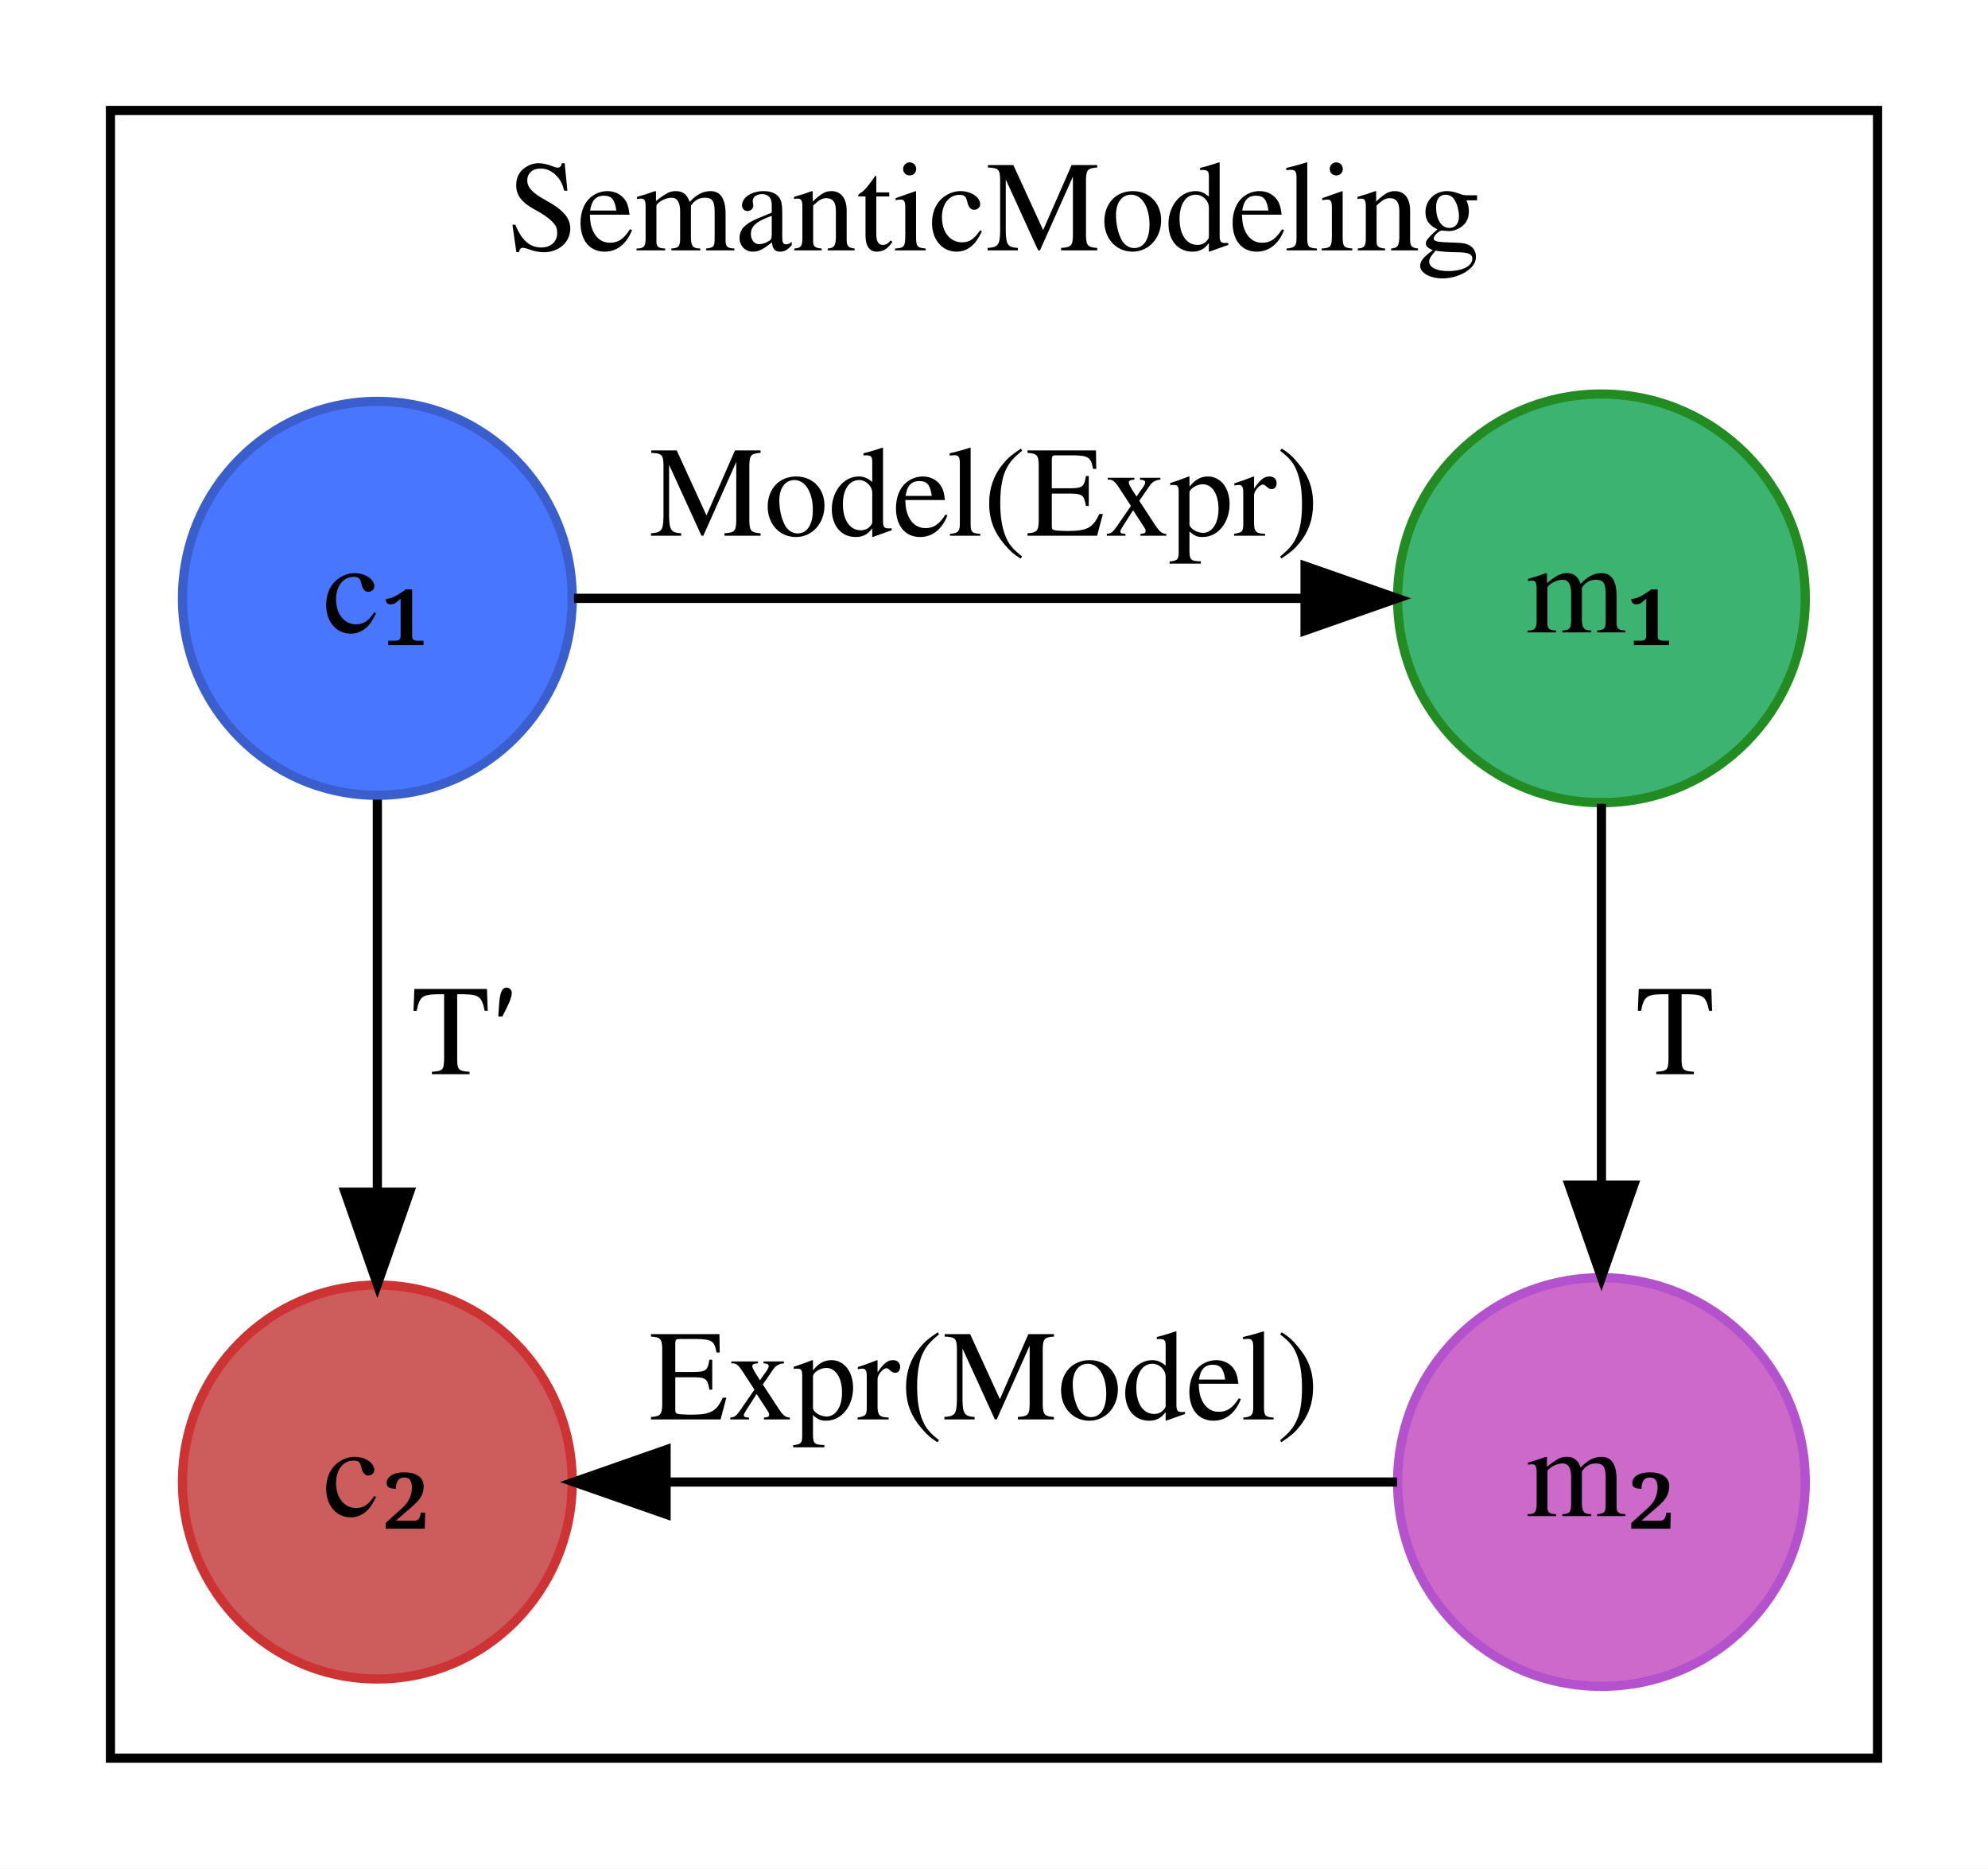
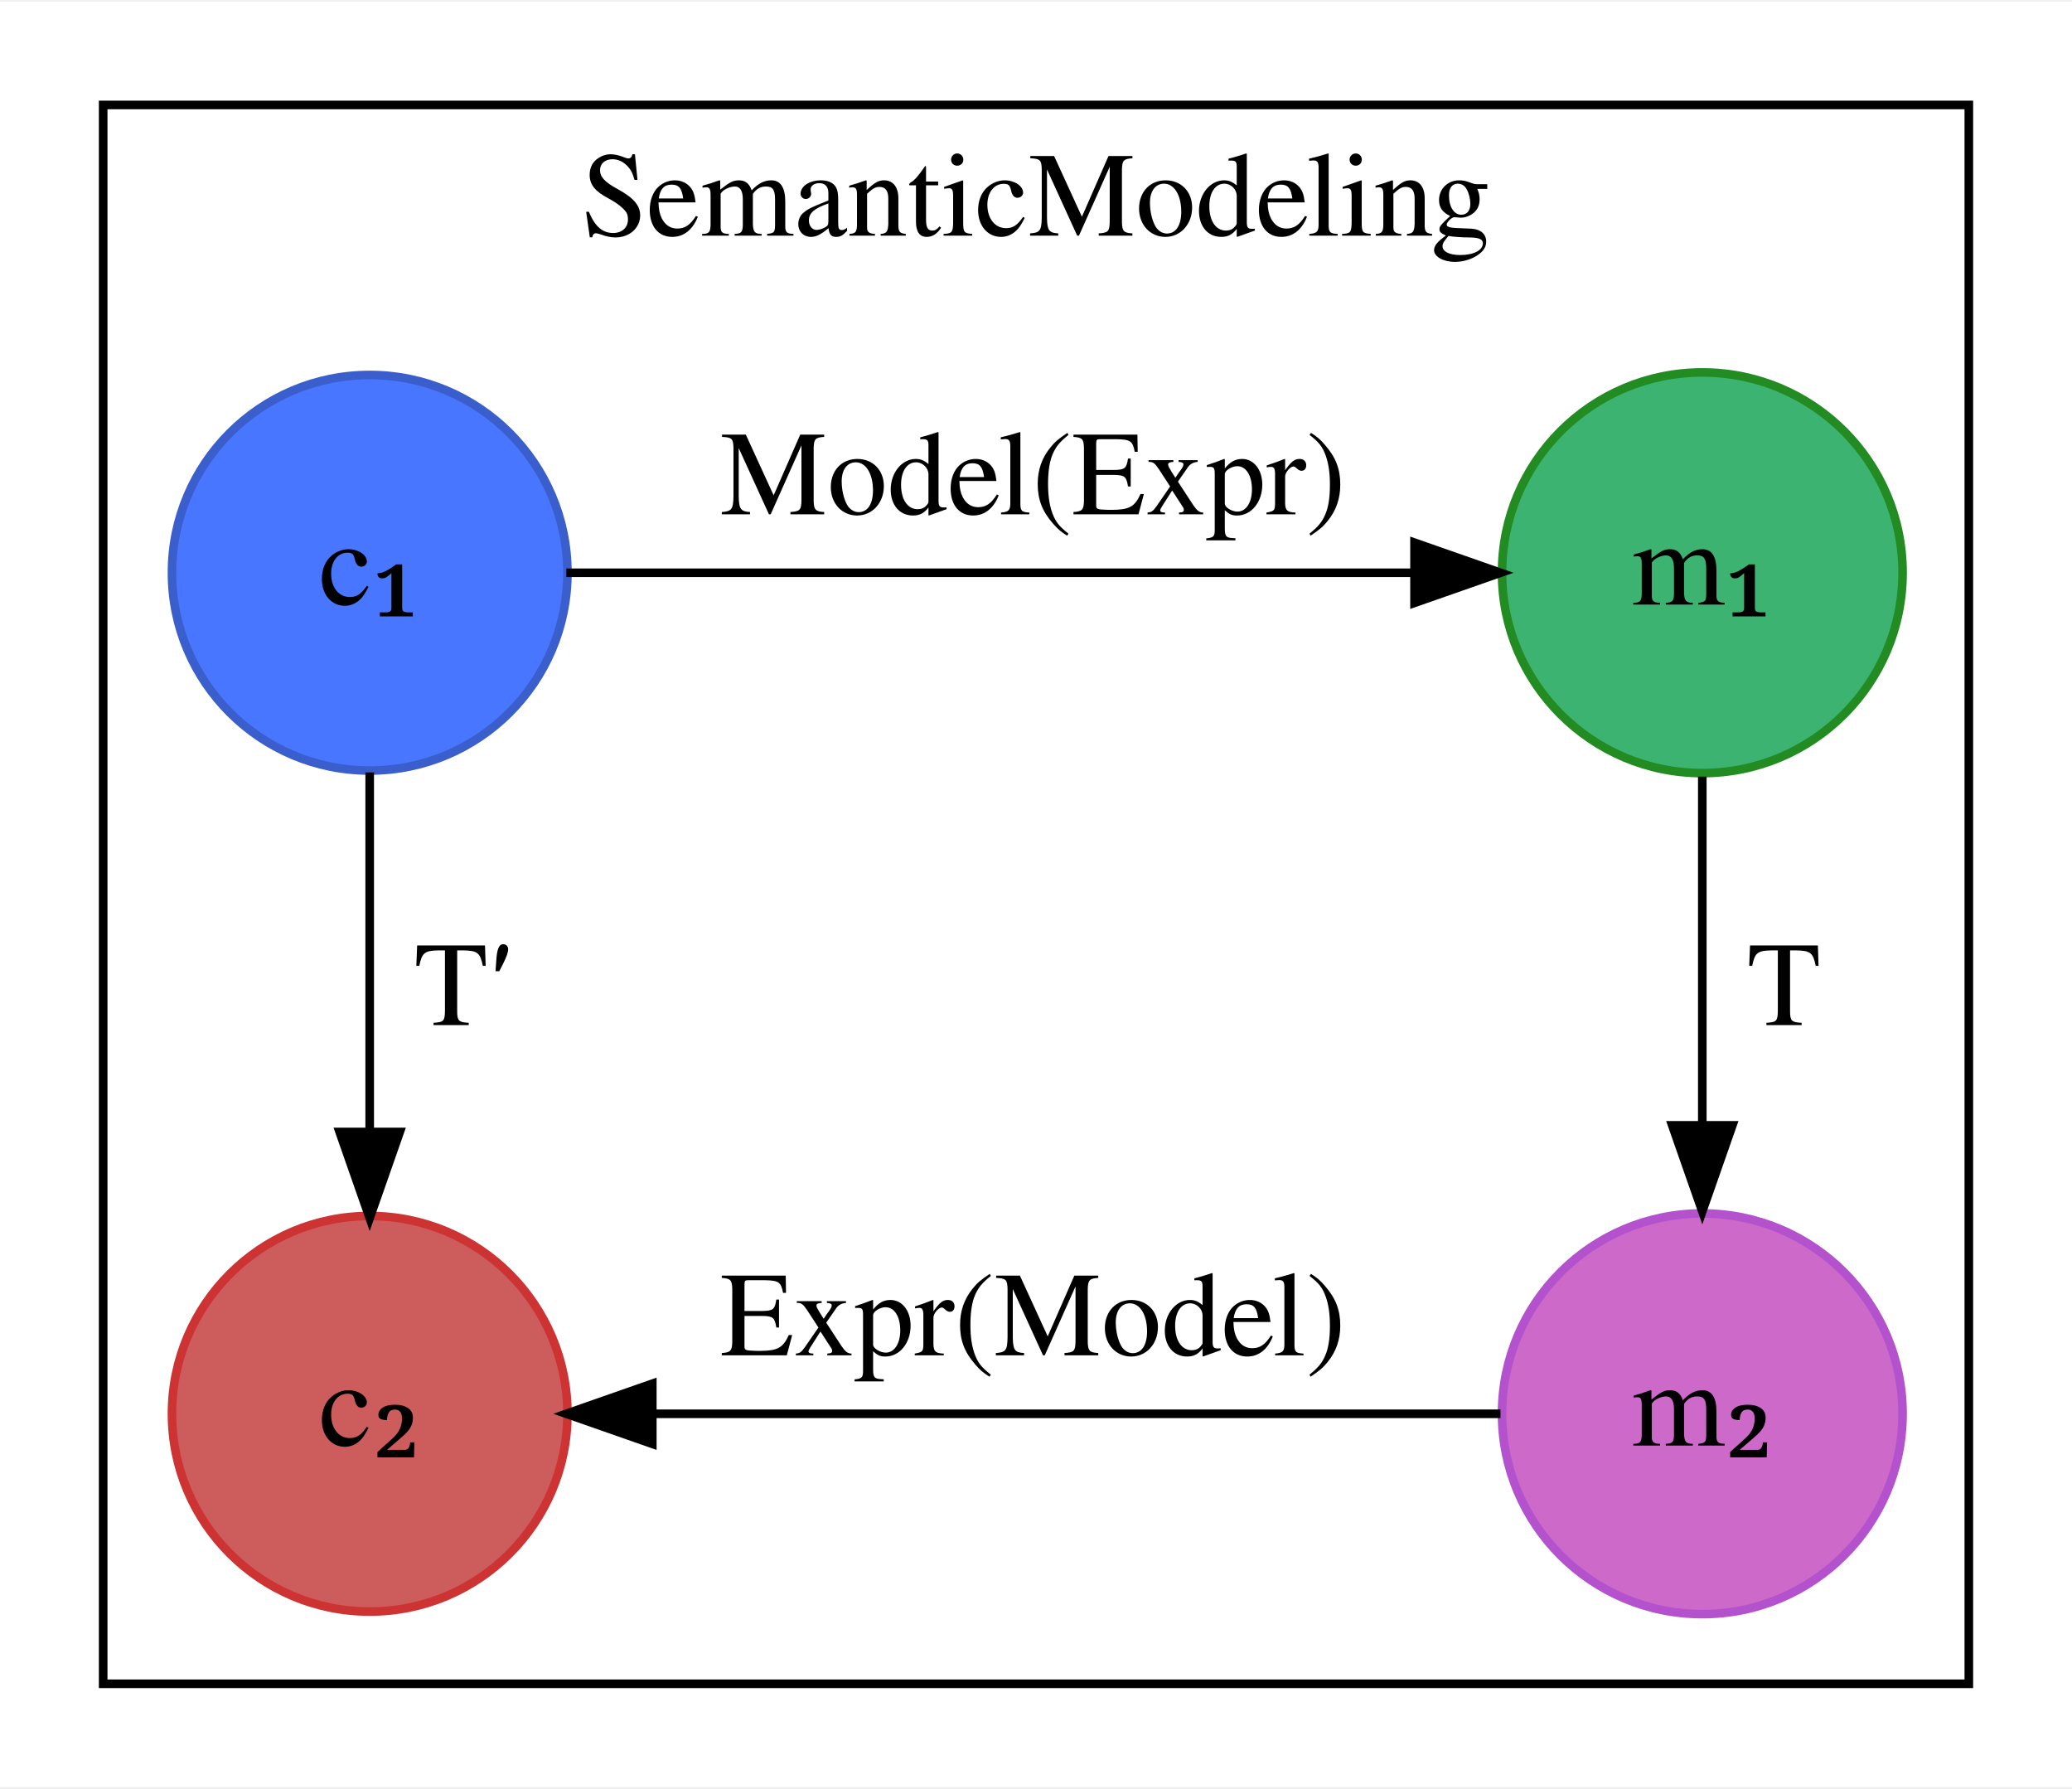
- <svg xmlns="http://www.w3.org/2000/svg" width="216pt" height="203pt" viewBox="0.00 0.00 216.00 203.00">
-   <g id="graph0" class="graph" transform="scale(1 1) rotate(0) translate(4 199)">
-     <polygon fill="white" stroke="none" points="-4,4 -4,-199 212,-199 212,4 -4,4" />
+ <svg xmlns="http://www.w3.org/2000/svg" width="241pt" height="208pt" viewBox="0.00 0.00 241.00 207.59">
+   <g id="graph0" class="graph" transform="scale(1 1) rotate(0) translate(4 203.592)">
+     <polygon fill="white" stroke="none" points="-4,4 -4,-203.592 237,-203.592 237,4 -4,4" />
    <g id="clust1" class="cluster">
-       <polygon fill="none" stroke="black" points="8,-8 8,-187 200,-187 200,-8 8,-8" />
-       <text text-anchor="middle" x="104" y="-171.8" font-family="Times,serif" font-size="14.00">SemanticModeling</text>
+       <polygon fill="none" stroke="black" points="8,-8 8,-191.592 225,-191.592 225,-8 8,-8" />
+       <text text-anchor="middle" x="116.5" y="-176.392" font-family="Times,serif" font-size="14.00">SemanticModeling</text>
    </g>
    <g id="node1" class="node">
-       <ellipse fill="#4876ff" stroke="#3a5fcd" cx="37" cy="-134" rx="21.173" ry="21.396" />
-       <text text-anchor="middle" x="37" y="-130.3" font-family="Times,serif" font-size="14.00">c₁ </text>
+       <ellipse fill="#4876ff" stroke="#3a5fcd" cx="39" cy="-137.194" rx="22.999" ry="22.999" />
+       <text text-anchor="middle" x="39" y="-133.494" font-family="Times,serif" font-size="14.00">c₁ </text>
    </g>
    <g id="node2" class="node">
-       <ellipse fill="indianred" stroke="#cd3333" cx="37" cy="-38" rx="21.173" ry="21.396" />
-       <text text-anchor="middle" x="37" y="-34.3" font-family="Times,serif" font-size="14.00">c₂ </text>
+       <ellipse fill="indianred" stroke="#cd3333" cx="39" cy="-39.398" rx="22.999" ry="22.999" />
+       <text text-anchor="middle" x="39" y="-35.698" font-family="Times,serif" font-size="14.00">c₂ </text>
    </g>
    <g id="edge4" class="edge">
-       <path fill="none" stroke="black" d="M37,-112.138C37,-99.639 37,-83.523 37,-69.602" />
-       <polygon fill="black" stroke="black" points="40.5,-69.48 37,-59.48 33.5,-69.48 40.5,-69.48" />
-       <text text-anchor="middle" x="46.5" y="-82.3" font-family="Times,serif" font-size="14.00">  T′</text>
+       <path fill="none" stroke="black" d="M39,-113.975C39,-101.677 39,-86.171 39,-72.569" />
+       <polygon fill="black" stroke="black" points="42.5,-72.165 39,-62.165 35.5,-72.165 42.5,-72.165" />
+       <text text-anchor="middle" x="50" y="-84.596" font-family="Times,serif" font-size="14.00">  T′</text>
    </g>
    <g id="node3" class="node">
-       <ellipse fill="mediumseagreen" stroke="forestgreen" cx="170" cy="-134" rx="22.147" ry="22.197" />
-       <text text-anchor="middle" x="170" y="-130.3" font-family="Times,serif" font-size="14.00">m₁</text>
+       <ellipse fill="mediumseagreen" stroke="forestgreen" cx="194" cy="-137.194" rx="23.296" ry="23.296" />
+       <text text-anchor="middle" x="194" y="-133.494" font-family="Times,serif" font-size="14.00">m₁</text>
    </g>
    <g id="edge2" class="edge">
-       <path fill="none" stroke="black" d="M58.369,-134C79.733,-134 112.863,-134 137.489,-134" />
-       <polygon fill="black" stroke="black" points="137.797,-137.5 147.797,-134 137.797,-130.5 137.797,-137.5" />
-       <text text-anchor="middle" x="102.951" y="-140.8" font-family="Times,serif" font-size="14.00">Model(Expr)</text>
+       <path fill="none" stroke="black" d="M61.871,-137.194C87.821,-137.194 130.397,-137.194 160.186,-137.194" />
+       <polygon fill="black" stroke="black" points="160.527,-140.694 170.527,-137.194 160.527,-133.694 160.527,-140.694" />
+       <text text-anchor="middle" x="116.175" y="-143.994" font-family="Times,serif" font-size="14.00">Model(Expr)</text>
    </g>
    <g id="node4" class="node">
-       <ellipse fill="#cd69c9" stroke="#b452cd" cx="170" cy="-38" rx="22.147" ry="22.197" />
-       <text text-anchor="middle" x="170" y="-34.3" font-family="Times,serif" font-size="14.00">m₂</text>
+       <ellipse fill="#cd69c9" stroke="#b452cd" cx="194" cy="-39.398" rx="23.296" ry="23.296" />
+       <text text-anchor="middle" x="194" y="-35.698" font-family="Times,serif" font-size="14.00">m₂</text>
    </g>
    <g id="edge1" class="edge">
-       <path fill="none" stroke="black" d="M170,-111.67C170,-99.531 170,-84.097 170,-70.578" />
-       <polygon fill="black" stroke="black" points="173.5,-70.246 170,-60.246 166.5,-70.246 173.5,-70.246" />
-       <text text-anchor="middle" x="178" y="-82.3" font-family="Times,serif" font-size="14.00">  T</text>
+       <path fill="none" stroke="black" d="M194,-113.491C194,-101.442 194,-86.419 194,-73.131" />
+       <polygon fill="black" stroke="black" points="197.5,-72.937 194,-62.937 190.5,-72.937 197.5,-72.937" />
+       <text text-anchor="middle" x="203.5" y="-84.596" font-family="Times,serif" font-size="14.00">  T</text>
    </g>
    <g id="edge3" class="edge">
-       <path fill="none" stroke="black" d="M147.797,-38C126.133,-38 92.963,-38 68.561,-38" />
-       <polygon fill="black" stroke="black" points="68.369,-34.5 58.369,-38 68.369,-41.5 68.369,-34.5" />
-       <text text-anchor="middle" x="102.951" y="-44.8" font-family="Times,serif" font-size="14.00">Expr(Model)</text>
+       <path fill="none" stroke="black" d="M170.527,-39.398C144.323,-39.398 101.719,-39.398 72.129,-39.398" />
+       <polygon fill="black" stroke="black" points="71.871,-35.898 61.871,-39.398 71.871,-42.898 71.871,-35.898" />
+       <text text-anchor="middle" x="116.175" y="-46.198" font-family="Times,serif" font-size="14.00">Expr(Model)</text>
    </g>
  </g>
</svg>
